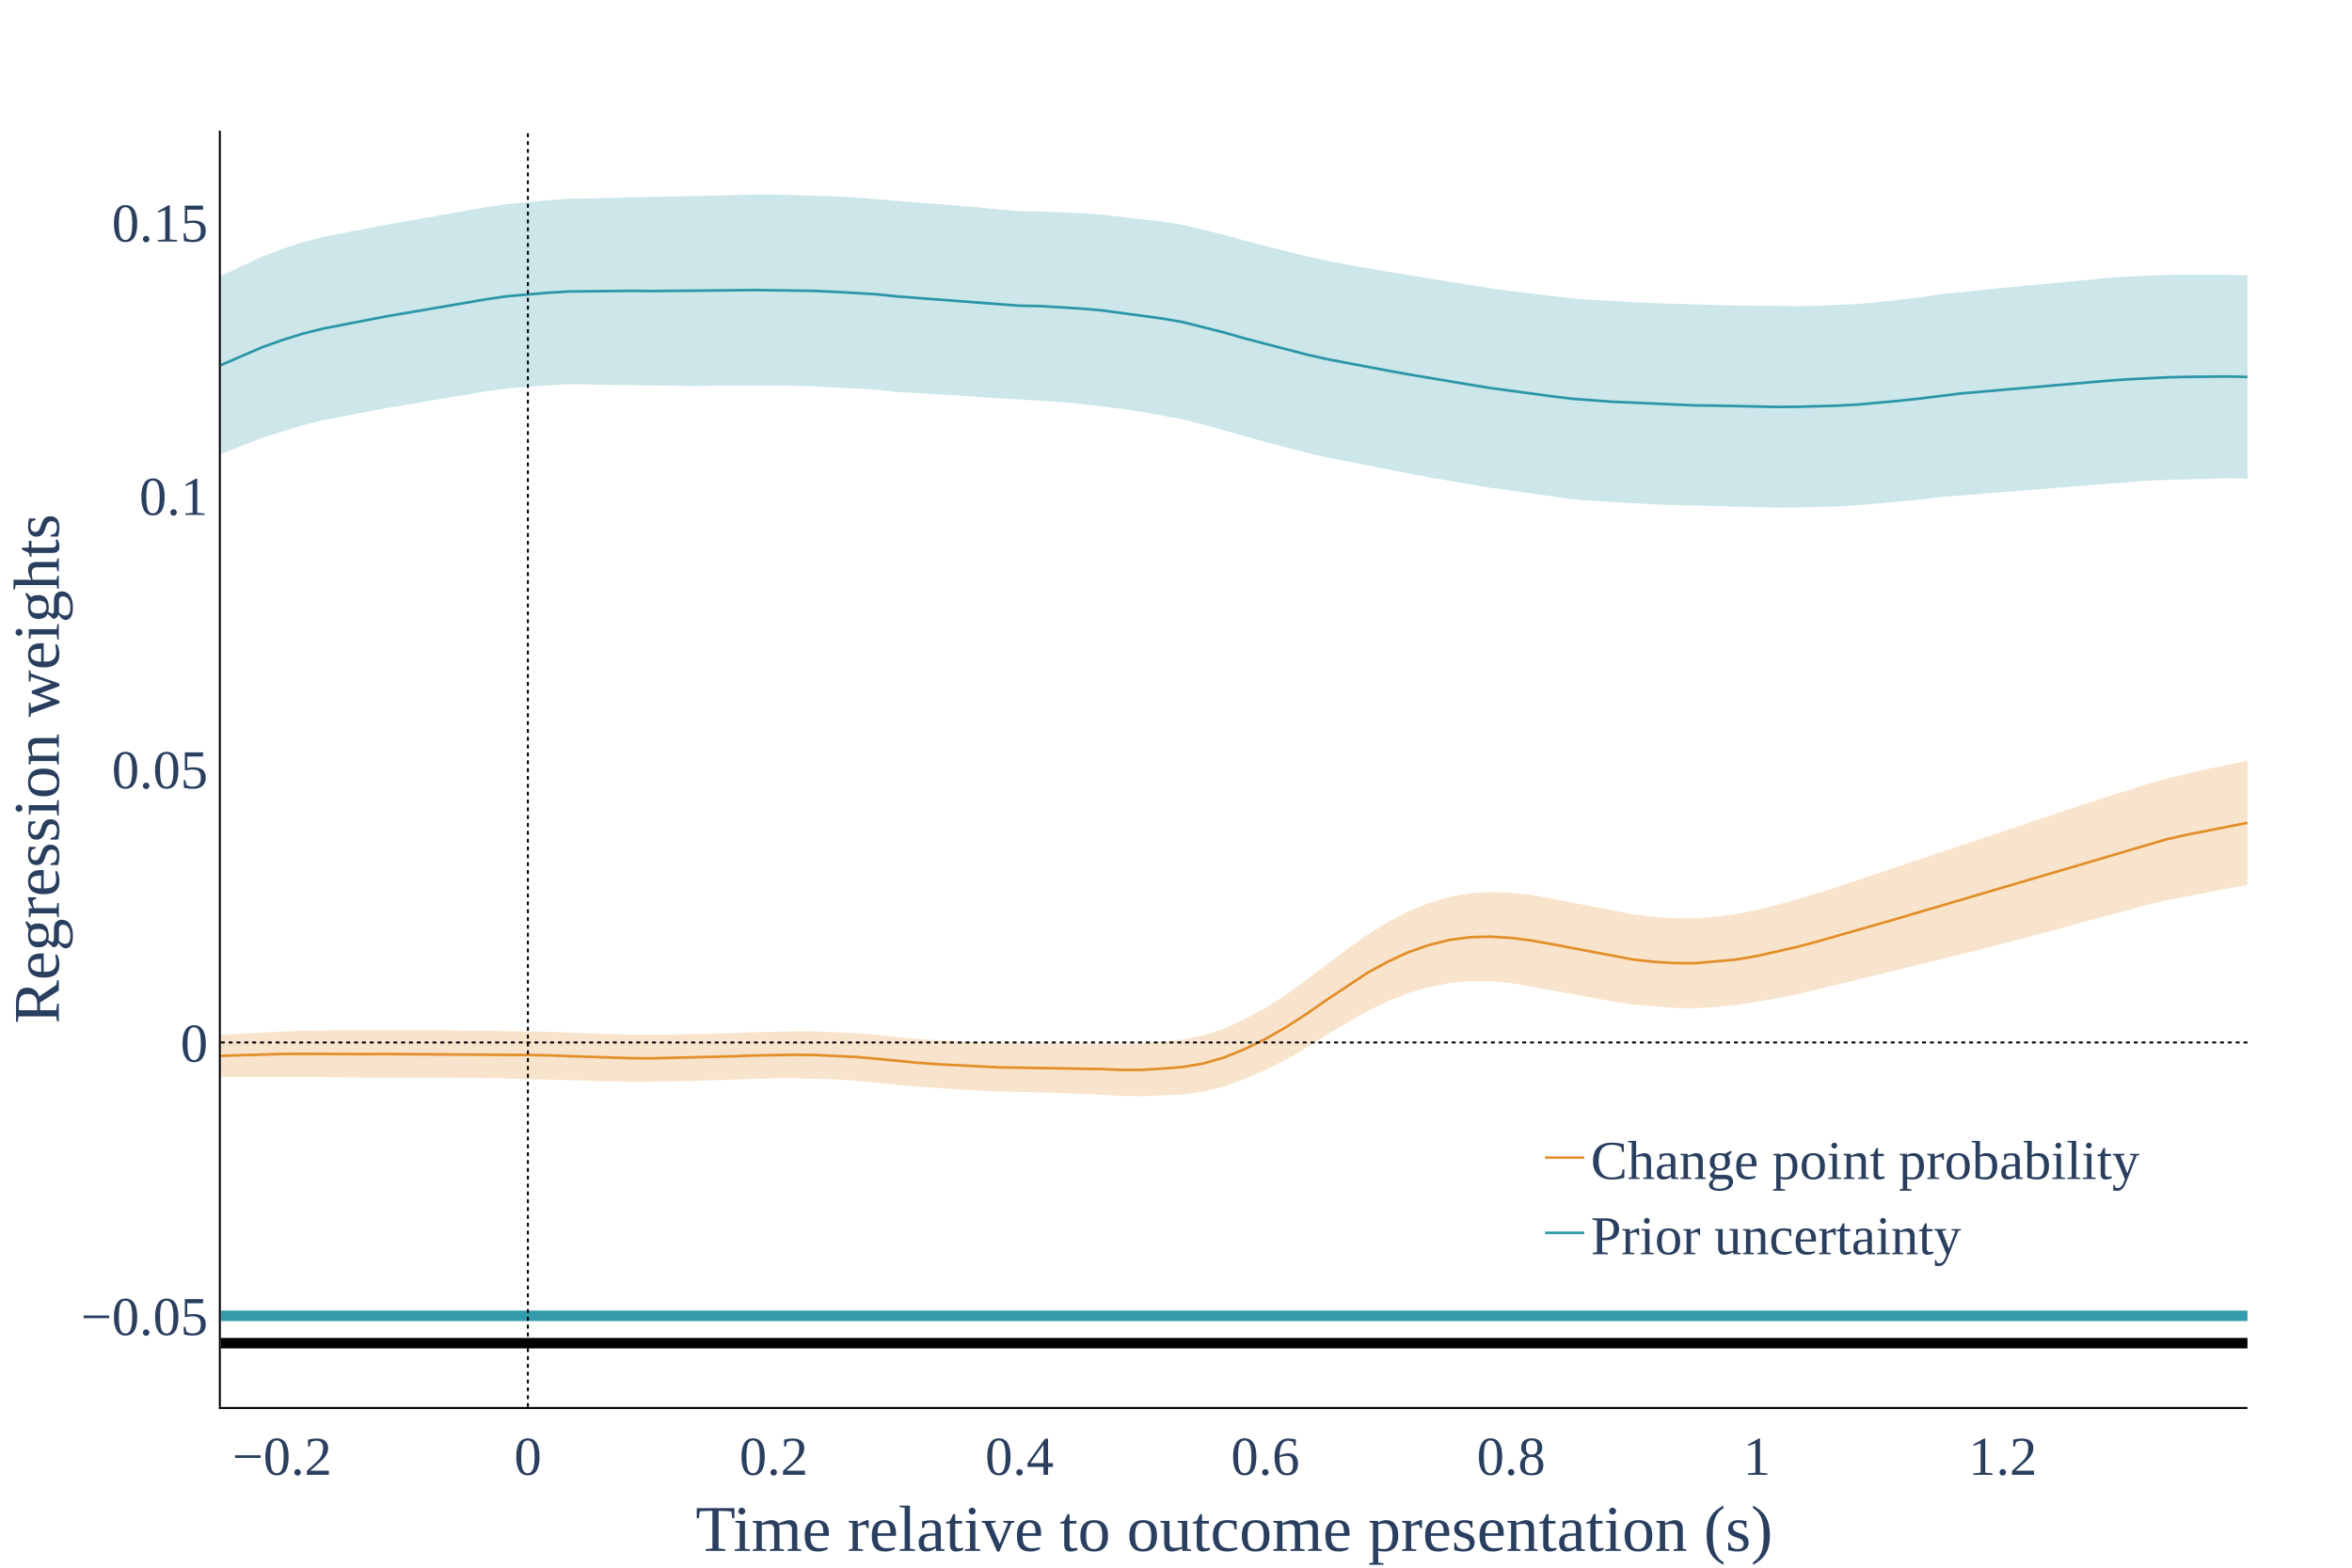
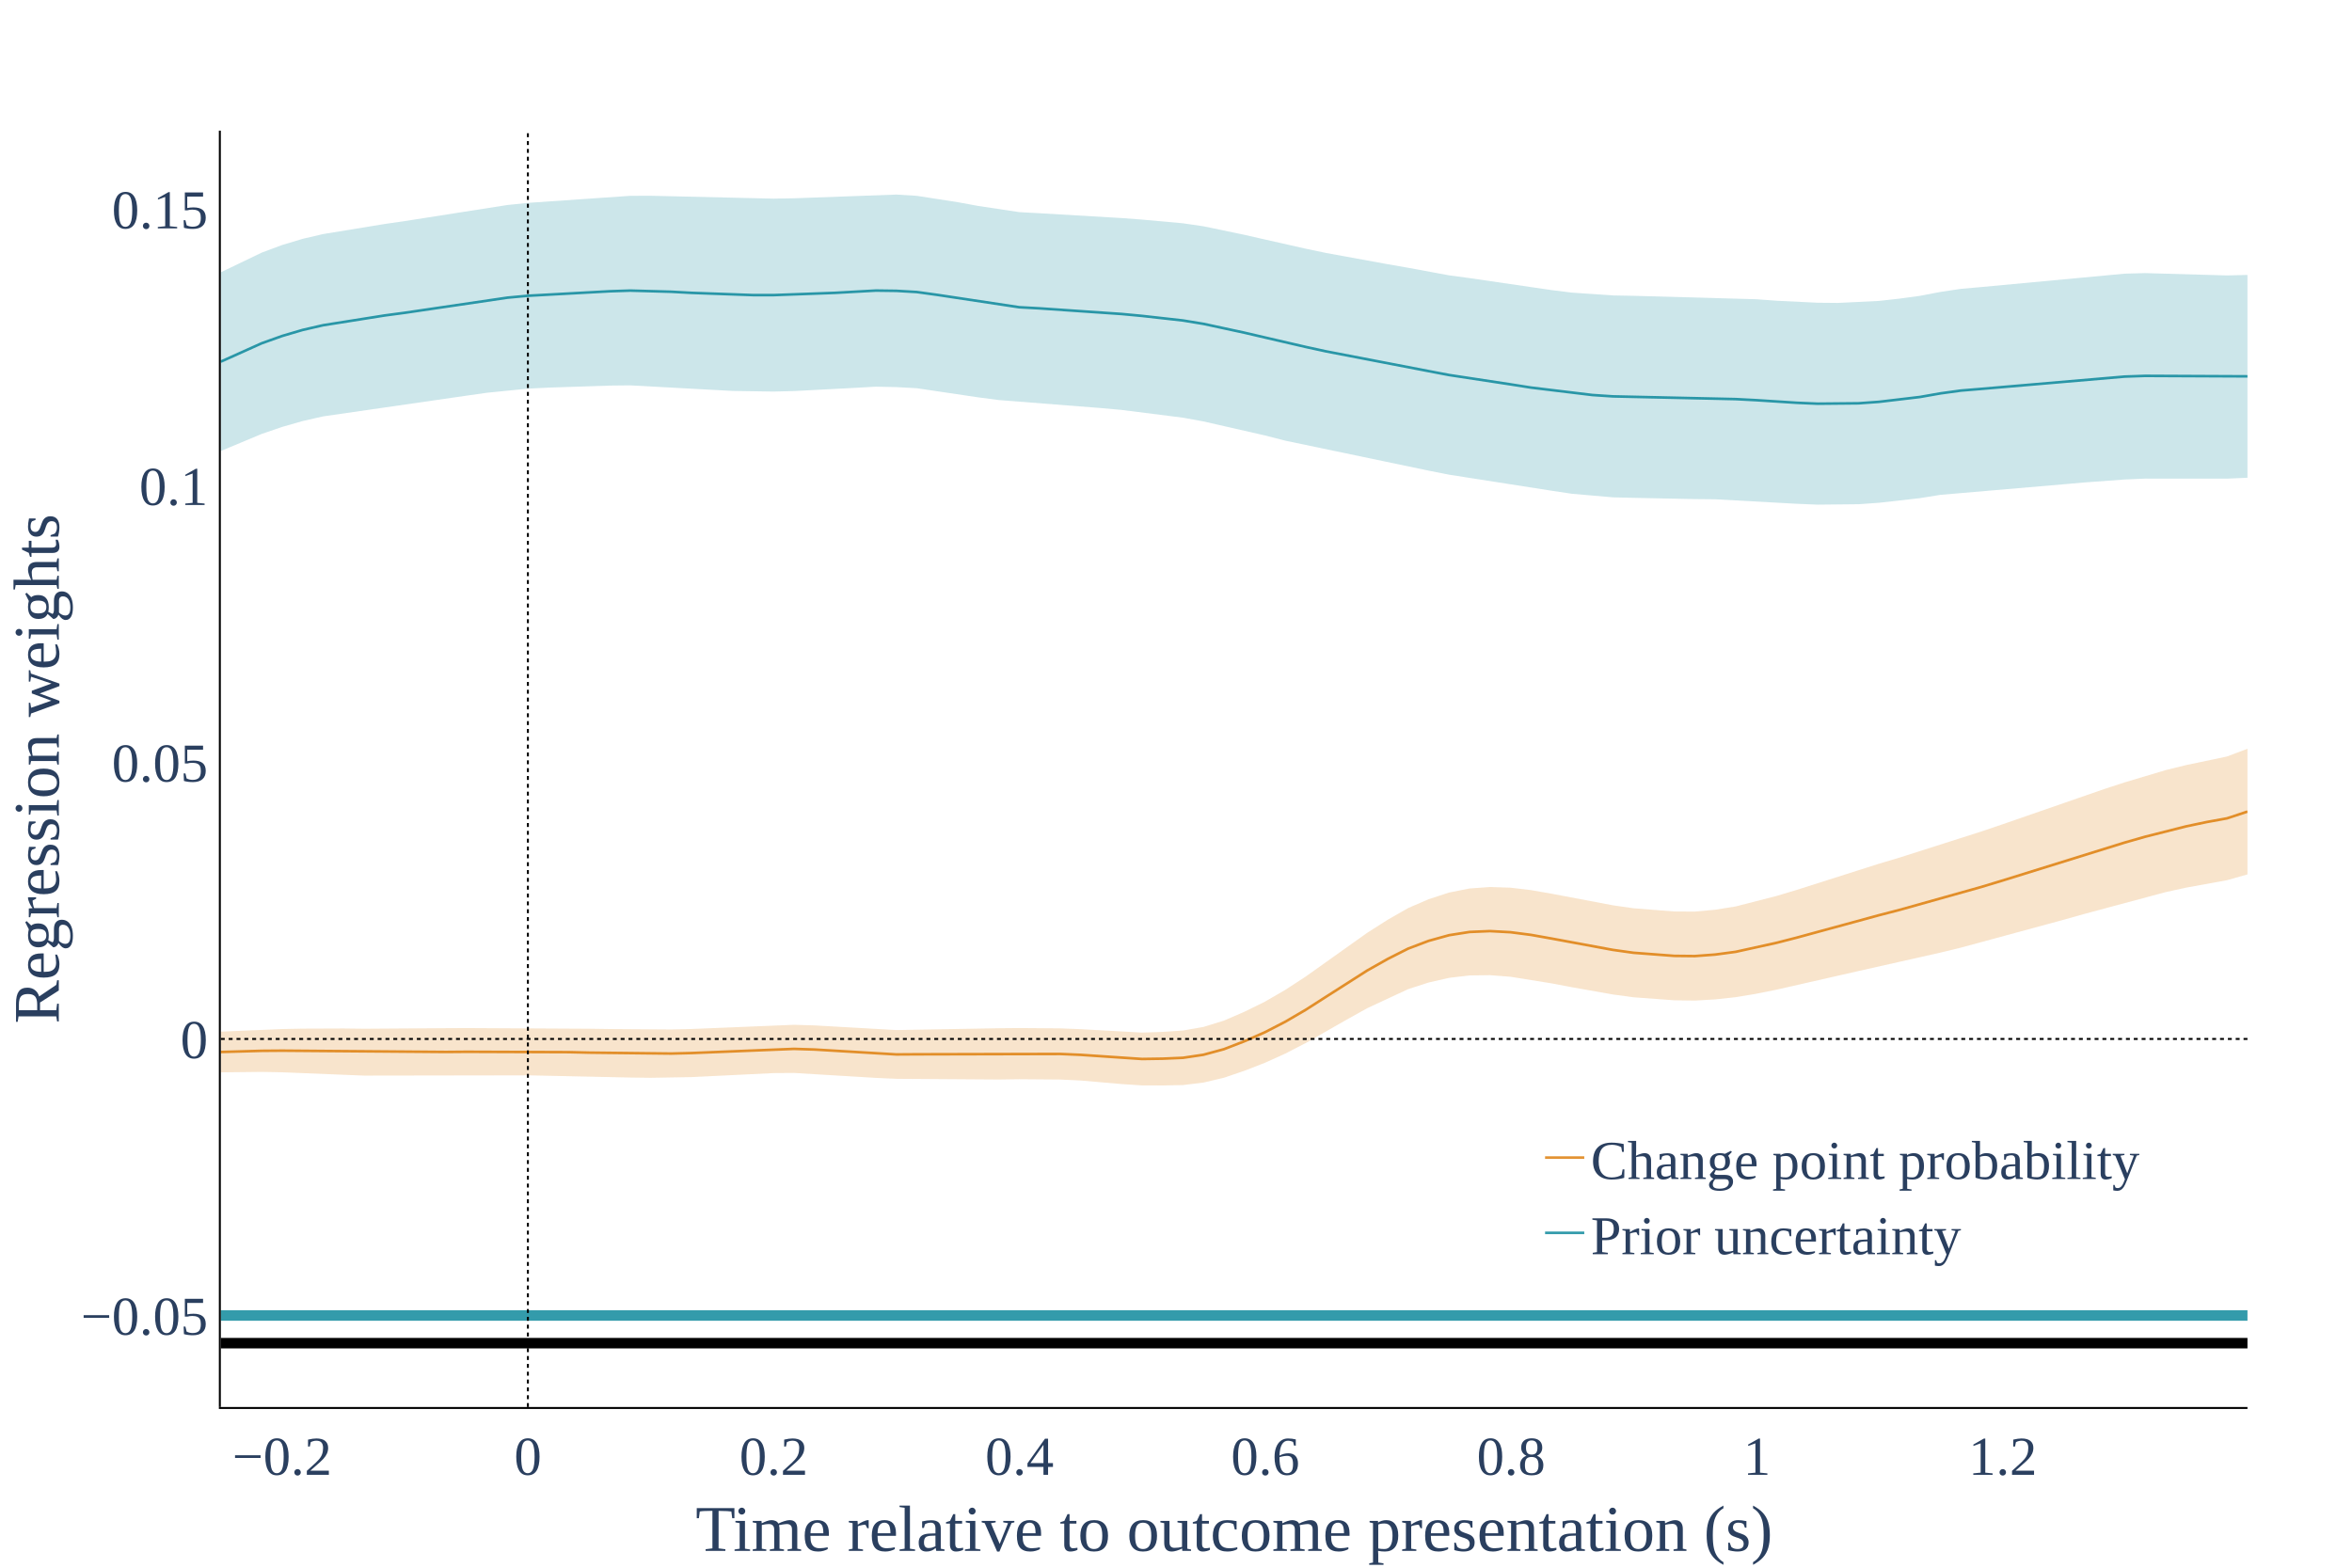
<svg xmlns="http://www.w3.org/2000/svg" class="main-svg" width="1800" height="1200" style="" viewBox="0 0 1800 1200">
  <rect x="0" y="0" width="1800" height="1200" style="fill: rgb(255, 255, 255); fill-opacity: 1;" />
-   <defs id="defs-20b5c8">
+   <defs id="defs-f7d20d">
    <g class="clips">
-       <clipPath id="clip20b5c8xyplot" class="plotclip">
+       <clipPath id="clipf7d20dxyplot" class="plotclip">
        <rect width="1551" height="977" />
      </clipPath>
-       <clipPath class="axesclip" id="clip20b5c8x">
+       <clipPath class="axesclip" id="clipf7d20dx">
        <rect x="169" y="0" width="1551" height="1200" />
      </clipPath>
-       <clipPath class="axesclip" id="clip20b5c8y">
+       <clipPath class="axesclip" id="clipf7d20dy">
        <rect x="0" y="100" width="1800" height="977" />
      </clipPath>
-       <clipPath class="axesclip" id="clip20b5c8xy">
+       <clipPath class="axesclip" id="clipf7d20dxy">
        <rect x="169" y="100" width="1551" height="977" />
      </clipPath>
    </g>
    <g class="gradients" />
    <g class="patterns" />
  </defs>
  <g class="bglayer">
    <rect class="bg" x="169" y="100" width="1551" height="977" style="fill: rgb(255, 255, 255); fill-opacity: 1; stroke-width: 0;" />
  </g>
  <g class="layer-below">
    <g class="imagelayer" />
    <g class="shapelayer" />
  </g>
  <g class="cartesianlayer">
    <g class="subplot xy">
      <g class="layer-subplot">
        <g class="shapelayer" />
        <g class="imagelayer" />
      </g>
      <g class="minor-gridlayer">
        <g class="x" />
        <g class="y" />
      </g>
      <g class="gridlayer">
        <g class="x">
          <path class="xgrid crisp" transform="translate(215.88,0)" d="M0,100v977" style="stroke: rgb(255, 255, 255); stroke-opacity: 1; stroke-width: 1px;" />
          <path class="xgrid crisp" transform="translate(592.12,0)" d="M0,100v977" style="stroke: rgb(255, 255, 255); stroke-opacity: 1; stroke-width: 1px;" />
          <path class="xgrid crisp" transform="translate(780.24,0)" d="M0,100v977" style="stroke: rgb(255, 255, 255); stroke-opacity: 1; stroke-width: 1px;" />
          <path class="xgrid crisp" transform="translate(968.36,0)" d="M0,100v977" style="stroke: rgb(255, 255, 255); stroke-opacity: 1; stroke-width: 1px;" />
          <path class="xgrid crisp" transform="translate(1156.48,0)" d="M0,100v977" style="stroke: rgb(255, 255, 255); stroke-opacity: 1; stroke-width: 1px;" />
          <path class="xgrid crisp" transform="translate(1344.6,0)" d="M0,100v977" style="stroke: rgb(255, 255, 255); stroke-opacity: 1; stroke-width: 1px;" />
          <path class="xgrid crisp" transform="translate(1532.73,0)" d="M0,100v977" style="stroke: rgb(255, 255, 255); stroke-opacity: 1; stroke-width: 1px;" />
        </g>
        <g class="y">
-           <path class="ygrid crisp" transform="translate(0,1007.22)" d="M169,0h1551" style="stroke: rgb(255, 255, 255); stroke-opacity: 1; stroke-width: 1px;" />
-           <path class="ygrid crisp" transform="translate(0,588.71)" d="M169,0h1551" style="stroke: rgb(255, 255, 255); stroke-opacity: 1; stroke-width: 1px;" />
-           <path class="ygrid crisp" transform="translate(0,379.45)" d="M169,0h1551" style="stroke: rgb(255, 255, 255); stroke-opacity: 1; stroke-width: 1px;" />
-           <path class="ygrid crisp" transform="translate(0,170.19)" d="M169,0h1551" style="stroke: rgb(255, 255, 255); stroke-opacity: 1; stroke-width: 1px;" />
+           <path class="ygrid crisp" transform="translate(0,1006.98)" d="M169,0h1551" style="stroke: rgb(255, 255, 255); stroke-opacity: 1; stroke-width: 1px;" />
+           <path class="ygrid crisp" transform="translate(0,583.56)" d="M169,0h1551" style="stroke: rgb(255, 255, 255); stroke-opacity: 1; stroke-width: 1px;" />
+           <path class="ygrid crisp" transform="translate(0,371.84)" d="M169,0h1551" style="stroke: rgb(255, 255, 255); stroke-opacity: 1; stroke-width: 1px;" />
+           <path class="ygrid crisp" transform="translate(0,160.13)" d="M169,0h1551" style="stroke: rgb(255, 255, 255); stroke-opacity: 1; stroke-width: 1px;" />
        </g>
      </g>
      <g class="zerolinelayer">
        <path class="xzl zl crisp" transform="translate(404,0)" d="M0,100v977" style="stroke: rgb(255, 255, 255); stroke-opacity: 1; stroke-width: 2px;" />
-         <path class="yzl zl crisp" transform="translate(0,797.97)" d="M169,0h1551" style="stroke: rgb(255, 255, 255); stroke-opacity: 1; stroke-width: 2px;" />
+         <path class="yzl zl crisp" transform="translate(0,795.27)" d="M169,0h1551" style="stroke: rgb(255, 255, 255); stroke-opacity: 1; stroke-width: 2px;" />
      </g>
      <g class="layer-between">
        <g class="shapelayer" />
        <g class="imagelayer" />
      </g>
      <path class="xlines-below" />
      <path class="ylines-below" />
      <g class="overlines-below" />
      <g class="xaxislayer-below" />
      <g class="yaxislayer-below" />
      <g class="overaxes-below" />
      <g class="overplot">
-         <g class="xy" transform="translate(169,100)" clip-path="url(#clip20b5c8xyplot)">
+         <g class="xy" transform="translate(169,100)" clip-path="url(#clipf7d20dxyplot)">
          <g class="scatterlayer mlayer">
-             <g class="trace scatter tracee2a256" style="stroke-miterlimit: 2; opacity: 1;">
-               <g class="fills" />
-               <g class="errorbars" />
-               <g class="lines">
-                 <path class="js-line" d="M0,708.18L47,706.78L62.67,706.67L109.67,706.89L125.33,706.82L235,707.55L250.67,707.85L313.33,710.01L329,710.13L391.67,708.55L407.33,707.97L438.67,707.38L454.33,707.56L485.67,709.01L501.33,710.39L532.67,713.46L548.33,714.6L595.33,717.02L611,717.26L673.67,718.32L689.33,719.01L705,718.92L720.67,717.95L736.33,716.74L752,714.06L767.67,709.56L783.33,703.13L799,695.51L814.67,686.57L830.33,676.51L846,665.55L877.33,644.76L893,636.22L908.67,628.91L924.33,623.49L940,619.52L955.67,617.42L971.33,616.98L987,617.85L1002.67,619.85L1018.33,622.65L1081,634.5L1096.67,636.23L1112.33,637.17L1128,637.33L1159.33,634.54L1175,631.89L1206.33,624.83L1222,620.65L1284.67,602.71L1300.33,598.04L1488.33,542.67L1504,539.07L1551,529.84" style="vector-effect: none; fill: none; stroke: rgb(220, 120, 0); stroke-opacity: 0.8; stroke-width: 2px; opacity: 1;" />
-               </g>
-               <g class="points" />
-               <g class="text" />
-             </g>
-             <g class="trace scatter trace3e9452" style="stroke-miterlimit: 2; opacity: 1;">
+             <g class="trace scatter trace1044f6" style="stroke-miterlimit: 2; opacity: 1;">
+               <g class="fills" />
+               <g class="errorbars" />
+               <g class="lines">
+                 <path class="js-line" d="M0,705.26L31.33,704.36L47,704.24L172.33,705.23L188,705.1L266.33,705.38L282,705.75L344.67,706.45L360.33,706.06L438.67,702.87L454.33,703.37L517,707.12L532.67,707.02L642.33,706.76L658,707.43L705,710.61L720.67,710.37L736.33,709.7L752,707.37L767.67,703.11L783.33,697.05L799,690.16L814.67,682.07L830.33,672.92L846,662.88L877.33,642.89L893,634.05L908.67,626.12L924.33,620.19L940,615.85L955.67,613.38L971.33,612.72L987,613.58L1002.67,615.61L1018.33,618.4L1065.33,627.1L1081,629.3L1112.33,631.69L1128,631.85L1143.67,630.68L1159.33,628.58L1190.67,621.67L1206.33,617.65L1269,600.56L1284.67,596.5L1347.33,578.92L1363,574.18L1457,544.96L1472.67,540.49L1504,532.56L1519.67,529.26L1535.33,526.41L1551,521.23" style="vector-effect: none; fill: none; stroke: rgb(220, 120, 0); stroke-opacity: 0.8; stroke-width: 2px; opacity: 1;" />
+               </g>
+               <g class="points" />
+               <g class="text" />
+             </g>
+             <g class="trace scatter tracedde314" style="stroke-miterlimit: 2; opacity: 1;">
              <g class="fills">
                <g>
-                   <path class="js-fill" d="M0,692.06L47,689.56L62.67,689.08L94,688.5L109.67,688.61L156.67,688.62L172.33,688.67L250.67,689.75L266.33,690.4L313.33,691.98L329,692.16L391.67,690.78L407.33,690.16L438.67,689.4L454.33,689.48L485.67,690.78L501.33,692.14L532.67,695.2L548.33,696.25L595.33,698.4L611,698.58L705,698.7L720.67,697.36L736.33,695.68L752,692.53L767.67,687.41L783.33,680.25L799,671.78L814.67,661.83L846,638.66L861.67,626.79L877.33,615.6L893,605.93L908.67,597.61L924.33,591.31L940,586.53L955.67,583.75L971.33,582.78L987,583.26L1002.67,585.03L1018.33,587.76L1081,599.93L1096.67,601.79L1112.33,602.76L1128,602.88L1143.67,601.67L1159.33,599.63L1175,596.6L1190.67,592.78L1222,583.72L1237.67,578.71L1410,520.91L1425.67,515.64L1472.67,500.66L1488.33,496.14L1519.67,488.71L1535.33,485.56L1551,482.3L1551,577.37L1488.33,589.2L1472.67,593.1L1425.67,605.72L1410,610.11L1347.33,626.67L1331.67,630.55L1206.33,661.15L1190.67,664.31L1159.33,669.44L1143.67,670.91L1128,671.78L1112.33,671.58L1081,669.06L1065.33,666.6L987,652.45L971.33,651.17L955.67,651.09L940,652.52L924.33,655.66L908.67,660.2L893,666.51L877.33,673.92L846,692.43L830.33,702.31L814.67,711.32L799,719.24L783.33,726.01L767.67,731.71L752,735.6L736.33,737.8L705,739.13L689.33,738.87L658,737.27L642.33,736.68L579.67,734.97L564,733.87L532.67,731.72L517,730.3L485.67,727.23L470,726.23L438.67,725.36L423,725.46L360.33,727.41L344.67,727.82L313.33,728.04L297.67,727.7L203.67,725.14L188,725.08L94,724.82L78.33,724.41L0,724.29Z" style="fill: rgb(220, 120, 0); fill-opacity: 0.2; stroke-width: 0;" />
+                   <path class="js-fill" d="M0,689.68L47,687.69L62.67,687.38L94,687.26L109.67,687.45L172.33,687.03L188,686.95L282,687.45L297.67,687.68L344.67,688.02L360.33,687.65L438.67,684.44L454.33,684.9L517,688.47L532.67,688.18L595.33,687.08L611,686.93L642.33,687.17L658,687.79L705,690.4L720.67,689.88L736.33,688.83L752,686.09L767.67,681.24L783.33,674.48L799,666.76L814.67,657.69L830.33,647.48L846,636.32L877.33,614.03L893,604.04L908.67,595.09L924.33,588.32L940,583.2L955.67,580.1L971.33,578.97L987,579.48L1002.67,581.35L1018.33,584.08L1065.33,592.97L1081,595.23L1112.33,597.7L1128,597.79L1143.67,596.36L1159.33,593.85L1190.67,585.8L1206.33,581.1L1269,561.14L1284.67,556.47L1347.33,536.47L1363,531.15L1441.33,504L1457,498.88L1488.33,489.51L1504,485.65L1535.33,479.07L1551,473.14L1551,569.31L1535.33,573.75L1504,579.47L1488.33,582.9L1425.67,599.71L1410,604.13L1331.67,625.38L1316,629.18L1253.33,643.29L1237.67,646.85L1190.67,657.54L1175,660.7L1159.33,663.3L1143.67,665L1128,665.91L1112.33,665.68L1081,663.37L1065.33,661.22L1034,655.69L1018.33,652.71L987,647.67L971.33,646.46L955.67,646.66L940,648.5L924.33,652.07L908.67,657.14L877.33,671.75L861.67,680.47L830.33,698.37L814.67,706.46L799,713.55L783.33,719.63L767.67,724.98L752,728.66L736.33,730.57L720.67,730.87L705,730.82L689.33,729.8L658,727.08L642.33,726.35L611,726.1L595.33,726.33L517,725.78L501.33,725.08L438.67,721.3L423,721.41L376,723.71L360.33,724.47L329,725.02L313.33,724.81L235,723.12L219.33,723.16L109.67,723.33L94,722.7L47,720.79L31.33,720.5L0,720.84Z" style="fill: rgb(220, 120, 0); fill-opacity: 0.2; stroke-width: 0;" />
                </g>
              </g>
              <g class="errorbars" />
              <g class="lines">
-                 <path class="js-line" d="M0,692.06L47,689.56L62.67,689.08L94,688.5L109.67,688.61L156.67,688.62L172.33,688.67L250.67,689.75L266.33,690.4L313.33,691.98L329,692.16L391.67,690.78L407.33,690.16L438.67,689.4L454.33,689.48L485.67,690.78L501.33,692.14L532.67,695.2L548.33,696.25L595.33,698.4L611,698.58L705,698.7L720.67,697.36L736.33,695.68L752,692.53L767.67,687.41L783.33,680.25L799,671.78L814.67,661.83L846,638.66L861.67,626.79L877.33,615.6L893,605.93L908.67,597.61L924.33,591.31L940,586.53L955.67,583.75L971.33,582.78L987,583.26L1002.67,585.03L1018.33,587.76L1081,599.93L1096.67,601.79L1112.33,602.76L1128,602.88L1143.67,601.67L1159.33,599.63L1175,596.6L1190.67,592.78L1222,583.72L1237.67,578.71L1410,520.91L1425.67,515.64L1472.67,500.66L1488.33,496.14L1519.67,488.71L1535.33,485.56L1551,482.3L1551,577.37L1488.33,589.2L1472.67,593.1L1425.67,605.72L1410,610.11L1347.33,626.67L1331.67,630.55L1206.33,661.15L1190.67,664.31L1159.33,669.44L1143.67,670.91L1128,671.78L1112.33,671.58L1081,669.06L1065.33,666.6L987,652.45L971.33,651.17L955.67,651.09L940,652.52L924.33,655.66L908.67,660.2L893,666.51L877.33,673.92L846,692.43L830.33,702.31L814.67,711.32L799,719.24L783.33,726.01L767.67,731.71L752,735.6L736.33,737.8L705,739.13L689.33,738.87L658,737.27L642.33,736.68L579.67,734.97L564,733.87L532.67,731.72L517,730.3L485.67,727.23L470,726.23L438.67,725.36L423,725.46L360.33,727.41L344.67,727.82L313.33,728.04L297.67,727.7L203.67,725.14L188,725.08L94,724.82L78.33,724.41L0,724.29" style="vector-effect: none; fill: none; stroke: rgb(255, 255, 255); stroke-opacity: 0; stroke-width: 2px; opacity: 1;" />
-               </g>
-               <g class="points" />
-               <g class="text" />
-             </g>
-             <g class="trace scatter trace2a06a1" style="stroke-miterlimit: 2; opacity: 1;">
-               <g class="fills" />
-               <g class="errorbars" />
-               <g class="lines">
-                 <path class="js-line" d="M0,179.5L31.33,165.91L47,160.31L62.67,155.44L78.33,151.5L125.33,142.41L141,139.73L203.67,128.98L219.33,126.75L250.67,124.08L266.33,123.13L313.33,122.63L329,122.78L391.67,122.23L407.33,122L454.33,122.66L470,123.38L501.33,125.19L517,126.86L611,134L626.67,134.28L658,136.19L673.67,137.52L720.67,143.81L736.33,146.58L767.67,154.47L783.33,158.97L830.33,171.22L846,174.8L893,183.69L908.67,186.5L955.67,194.42L971.33,196.98L1018.33,203.3L1034,205.2L1065.33,207.57L1081,208.2L1128,210.32L1143.67,210.49L1190.67,211.49L1206.33,211.38L1237.67,210.52L1253.33,209.64L1284.67,206.76L1300.33,205.06L1331.67,201.17L1347.33,199.83L1441.33,191.67L1457,190.5L1488.33,188.89L1504,188.49L1535.33,188.17L1551,188.53" style="vector-effect: none; fill: none; stroke: rgb(0, 130, 150); stroke-opacity: 0.8; stroke-width: 2px; opacity: 1;" />
-               </g>
-               <g class="points" />
-               <g class="text" />
-             </g>
-             <g class="trace scatter traced8b6b3" style="stroke-miterlimit: 2; opacity: 1;">
+                 <path class="js-line" d="M0,689.68L47,687.69L62.67,687.38L94,687.26L109.67,687.45L172.33,687.03L188,686.95L282,687.45L297.67,687.68L344.67,688.02L360.33,687.65L438.67,684.44L454.33,684.9L517,688.47L532.67,688.18L595.33,687.08L611,686.93L642.33,687.17L658,687.79L705,690.4L720.67,689.88L736.33,688.83L752,686.09L767.67,681.24L783.33,674.48L799,666.76L814.67,657.69L830.33,647.48L846,636.32L877.33,614.03L893,604.04L908.67,595.09L924.33,588.32L940,583.2L955.67,580.1L971.33,578.97L987,579.48L1002.67,581.35L1018.33,584.08L1065.33,592.97L1081,595.23L1112.33,597.7L1128,597.79L1143.67,596.36L1159.33,593.85L1190.67,585.8L1206.33,581.1L1269,561.14L1284.67,556.47L1347.33,536.47L1363,531.15L1441.33,504L1457,498.88L1488.33,489.51L1504,485.65L1535.33,479.07L1551,473.14L1551,569.31L1535.33,573.75L1504,579.47L1488.33,582.9L1425.67,599.71L1410,604.13L1331.67,625.38L1316,629.18L1253.33,643.29L1237.67,646.85L1190.67,657.54L1175,660.7L1159.33,663.3L1143.67,665L1128,665.91L1112.33,665.68L1081,663.37L1065.33,661.22L1034,655.69L1018.33,652.71L987,647.67L971.33,646.46L955.67,646.66L940,648.5L924.33,652.07L908.67,657.14L877.33,671.75L861.67,680.47L830.33,698.37L814.67,706.46L799,713.55L783.33,719.63L767.67,724.98L752,728.66L736.33,730.57L720.67,730.87L705,730.82L689.33,729.8L658,727.08L642.33,726.35L611,726.1L595.33,726.33L517,725.78L501.33,725.08L438.67,721.3L423,721.41L376,723.71L360.33,724.47L329,725.02L313.33,724.81L235,723.12L219.33,723.16L109.67,723.33L94,722.7L47,720.79L31.33,720.5L0,720.84" style="vector-effect: none; fill: none; stroke: rgb(255, 255, 255); stroke-opacity: 0; stroke-width: 2px; opacity: 1;" />
+               </g>
+               <g class="points" />
+               <g class="text" />
+             </g>
+             <g class="trace scatter trace49d894" style="stroke-miterlimit: 2; opacity: 1;">
+               <g class="fills" />
+               <g class="errorbars" />
+               <g class="lines">
+                 <path class="js-line" d="M0,176.82L31.33,162.74L47,157.15L62.67,152.54L78.33,148.94L125.33,141.48L141,139.39L219.33,127.84L235,126.39L297.67,122.96L313.33,122.44L344.67,123.32L360.33,124.18L407.33,125.88L423,125.89L470,124.17L485.67,123.29L501.33,122.42L517,122.63L532.67,123.54L548.33,125.71L611,135.18L626.67,136.04L689.33,140.34L705,141.81L736.33,145.32L752,147.9L783.33,154.66L799,158.31L830.33,165.58L846,168.99L924.33,184.07L940,187.06L987,194.21L1002.67,196.68L1049.67,202.37L1065.33,203.41L1159.33,205.5L1175,206.32L1206.33,208.33L1222,209.01L1253.33,208.71L1269,207.59L1300.33,203.88L1316,201.12L1331.67,198.96L1347.33,197.67L1457,188.26L1472.67,187.71L1551,188.07" style="vector-effect: none; fill: none; stroke: rgb(0, 130, 150); stroke-opacity: 0.8; stroke-width: 2px; opacity: 1;" />
+               </g>
+               <g class="points" />
+               <g class="text" />
+             </g>
+             <g class="trace scatter trace89ff55" style="stroke-miterlimit: 2; opacity: 1;">
              <g class="fills">
                <g>
-                   <path class="js-fill" d="M0,111.23L31.33,96.53L47,90.55L62.67,85.42L78.33,81.34L125.33,72.23L141,69.51L203.67,58.48L219.33,56.15L250.67,53.29L266.33,52.16L344.67,50.42L360.33,50.17L407.33,48.88L423,48.85L470,50.32L485.67,51.14L517,53.73L532.67,54.97L579.67,58.73L595.33,60.3L611,61.66L626.67,61.82L658,63.21L673.67,64.24L720.67,69.63L736.33,72.11L767.67,79.69L783.33,84.14L830.33,96.08L846,99.57L877.33,105.26L893,108L971.33,120.6L987,122.8L1034,128.36L1049.67,129.57L1096.67,132.09L1112.33,132.53L1143.67,133.42L1159.33,133.85L1206.33,134.3L1222,134.1L1253.33,132.55L1269,131.22L1300.33,127.66L1316,125.24L1363,120.37L1378.67,118.96L1441.33,113.03L1457,111.8L1488.33,110.4L1504,110.19L1535.33,110.27L1551,110.82L1551,266.25L1535.33,266.08L1488.33,267.37L1472.67,268.02L1316,280.52L1300.33,282.46L1253.33,286.72L1237.67,287.59L1206.33,288.46L1190.67,288.56L1096.67,286.14L1081,285.2L1049.67,283.4L1034,282.04L971.33,273.36L955.67,270.69L924.33,265.3L908.67,262.34L846,250.04L830.33,246.36L799,238.17L783.33,233.79L752,224.97L736.33,221.05L705,215.33L689.33,212.93L658,209.17L642.33,207.66L579.67,203.92L564,202.69L517,199.99L501.33,198.24L454.33,195.74L438.67,195.32L376,195.31L360.33,195.45L266.33,194.11L250.67,194.87L219.33,197.34L203.67,199.47L141,209.95L125.33,212.59L78.33,221.65L62.67,225.46L31.33,235.29L15.67,241.36L0,247.77Z" style="fill: rgb(0, 130, 150); fill-opacity: 0.2; stroke-width: 0;" />
+                   <path class="js-fill" d="M0,108.43L31.33,93.35L47,87.52L62.67,82.81L78.33,79.16L125.33,71.47L141,69.19L219.33,56.92L235,55.3L313.33,49.9L329,49.85L423,52.05L438.67,51.78L517,48.94L532.67,49.9L564,54.78L579.67,57.65L611,62.37L626.67,63.23L689.33,66.91L705,68.09L736.33,70.92L752,73.21L783.33,79.74L799,83.31L830.33,90.38L846,93.67L893,102.24L908.67,104.97L940,110.77L955.67,112.88L1018.33,122.04L1034,123.99L1065.33,126.14L1081,126.43L1175,129.05L1190.67,130.2L1222,131.73L1237.67,131.88L1269,130.34L1284.67,128.59L1300.33,126.45L1316,123.46L1331.67,121.11L1347.33,119.72L1457,109.48L1472.67,109.05L1535.33,110.84L1551,110.45L1551,265.69L1535.33,266.39L1472.67,266.36L1457,267.04L1425.67,269.33L1410,270.72L1316,278.79L1300.33,281.31L1269,284.85L1253.33,285.96L1222,286.29L1206.33,285.64L1143.67,282.18L1128,282.03L1081,281.07L1065.33,280.69L1034,277.96L1018.33,275.61L940,263.35L924.33,260.25L814.67,237.32L799,233.3L752,222.58L736.33,219.72L689.33,213.78L673.67,212.36L595.33,206.22L579.67,204.16L532.67,197.17L517,196.31L501.33,195.98L485.67,196.87L438.67,199.33L423,199.73L391.67,199.24L376,198.39L313.33,194.98L297.67,195.15L250.67,196.71L235,197.49L203.67,200.63L188,202.86L78.33,218.72L62.67,222.28L47,226.77L31.33,232.13L0,245.22Z" style="fill: rgb(0, 130, 150); fill-opacity: 0.2; stroke-width: 0;" />
                </g>
              </g>
              <g class="errorbars" />
              <g class="lines">
-                 <path class="js-line" d="M0,111.23L31.33,96.53L47,90.55L62.67,85.42L78.33,81.34L125.33,72.23L141,69.51L203.67,58.48L219.33,56.15L250.67,53.29L266.33,52.16L344.67,50.42L360.33,50.17L407.33,48.88L423,48.85L470,50.32L485.67,51.14L517,53.73L532.67,54.97L579.67,58.73L595.33,60.3L611,61.66L626.67,61.82L658,63.21L673.67,64.24L720.67,69.63L736.33,72.11L767.67,79.69L783.33,84.14L830.33,96.08L846,99.57L877.33,105.26L893,108L971.33,120.6L987,122.8L1034,128.36L1049.67,129.57L1096.67,132.09L1112.33,132.53L1143.67,133.42L1159.33,133.85L1206.33,134.3L1222,134.1L1253.33,132.55L1269,131.22L1300.33,127.66L1316,125.24L1363,120.37L1378.67,118.96L1441.33,113.03L1457,111.8L1488.33,110.4L1504,110.19L1535.33,110.27L1551,110.82L1551,266.25L1535.33,266.08L1488.33,267.37L1472.67,268.02L1316,280.52L1300.33,282.46L1253.33,286.72L1237.67,287.59L1206.33,288.46L1190.67,288.56L1096.67,286.14L1081,285.2L1049.67,283.4L1034,282.04L971.33,273.36L955.67,270.69L924.33,265.3L908.67,262.34L846,250.04L830.33,246.36L799,238.17L783.33,233.79L752,224.97L736.33,221.05L705,215.33L689.33,212.93L658,209.17L642.33,207.66L579.67,203.92L564,202.69L517,199.99L501.33,198.24L454.33,195.74L438.67,195.32L376,195.31L360.33,195.45L266.33,194.11L250.67,194.87L219.33,197.34L203.67,199.47L141,209.95L125.33,212.59L78.33,221.65L62.67,225.46L31.33,235.29L15.67,241.36L0,247.77" style="vector-effect: none; fill: none; stroke: rgb(255, 255, 255); stroke-opacity: 0; stroke-width: 2px; opacity: 1;" />
-               </g>
-               <g class="points" />
-               <g class="text" />
-             </g>
-             <g class="trace scatter trace0b92d8" style="stroke-miterlimit: 2; opacity: 1;">
-               <g class="fills" />
-               <g class="errorbars" />
-               <g class="lines">
-                 <path class="js-line" d="M0,907.22L1551,907.22" style="vector-effect: none; fill: none; stroke: rgb(0, 130, 150); stroke-opacity: 0.8; stroke-width: 8px; opacity: 1;" />
-               </g>
-               <g class="points" />
-               <g class="text" />
-             </g>
-             <g class="trace scatter trace84a122" style="stroke-miterlimit: 2; opacity: 1;">
+                 <path class="js-line" d="M0,108.43L31.33,93.35L47,87.52L62.67,82.81L78.33,79.16L125.33,71.47L141,69.19L219.33,56.92L235,55.3L313.33,49.9L329,49.85L423,52.05L438.67,51.78L517,48.94L532.67,49.9L564,54.78L579.67,57.65L611,62.37L626.67,63.23L689.33,66.91L705,68.09L736.33,70.92L752,73.21L783.33,79.74L799,83.31L830.33,90.38L846,93.67L893,102.24L908.67,104.97L940,110.77L955.67,112.88L1018.33,122.04L1034,123.99L1065.33,126.14L1081,126.43L1175,129.05L1190.67,130.2L1222,131.73L1237.67,131.88L1269,130.34L1284.67,128.59L1300.33,126.45L1316,123.46L1331.67,121.11L1347.33,119.72L1457,109.48L1472.67,109.05L1535.33,110.84L1551,110.45L1551,265.69L1535.33,266.39L1472.67,266.36L1457,267.04L1425.67,269.33L1410,270.72L1316,278.79L1300.33,281.31L1269,284.85L1253.33,285.96L1222,286.29L1206.33,285.64L1143.67,282.18L1128,282.03L1081,281.07L1065.33,280.69L1034,277.96L1018.33,275.61L940,263.35L924.33,260.25L814.67,237.32L799,233.3L752,222.58L736.33,219.72L689.33,213.78L673.67,212.36L595.33,206.22L579.67,204.16L532.67,197.17L517,196.31L501.33,195.98L485.67,196.87L438.67,199.33L423,199.73L391.67,199.24L376,198.39L313.33,194.98L297.67,195.15L250.67,196.71L235,197.49L203.67,200.63L188,202.86L78.33,218.72L62.67,222.28L47,226.77L31.33,232.13L0,245.22" style="vector-effect: none; fill: none; stroke: rgb(255, 255, 255); stroke-opacity: 0; stroke-width: 2px; opacity: 1;" />
+               </g>
+               <g class="points" />
+               <g class="text" />
+             </g>
+             <g class="trace scatter trace14321f" style="stroke-miterlimit: 2; opacity: 1;">
+               <g class="fills" />
+               <g class="errorbars" />
+               <g class="lines">
+                 <path class="js-line" d="M0,906.98L1551,906.98" style="vector-effect: none; fill: none; stroke: rgb(0, 130, 150); stroke-opacity: 0.8; stroke-width: 8px; opacity: 1;" />
+               </g>
+               <g class="points" />
+               <g class="text" />
+             </g>
+             <g class="trace scatter tracea93fe3" style="stroke-miterlimit: 2; opacity: 1;">
              <g class="fills" />
              <g class="errorbars" />
              <g class="lines">
                <path class="js-line" d="M0,928.15L1551,928.15" style="vector-effect: none; fill: none; stroke: rgb(0, 0, 0); stroke-opacity: 1; stroke-width: 8px; opacity: 1;" />
              </g>
              <g class="points" />
              <g class="text" />
            </g>
          </g>
        </g>
      </g>
      <path class="xlines-above crisp" d="M167.5,1077.75H1720" style="fill: none; stroke-width: 1.5px; stroke: rgb(0, 0, 0); stroke-opacity: 1;" />
      <path class="ylines-above crisp" d="M168.25,100V1077" style="fill: none; stroke-width: 1.5px; stroke: rgb(0, 0, 0); stroke-opacity: 1;" />
      <g class="overlines-above" />
      <g class="xaxislayer-above">
        <g class="xtick">
          <text text-anchor="middle" x="0" y="1128.9" transform="translate(215.88,0)" style="font-family: 'Times New Roman'; font-size: 42px; fill: rgb(42, 63, 95); fill-opacity: 1; white-space: pre; opacity: 1;">−0.2</text>
        </g>
        <g class="xtick">
          <text text-anchor="middle" x="0" y="1128.9" style="font-family: 'Times New Roman'; font-size: 42px; fill: rgb(42, 63, 95); fill-opacity: 1; white-space: pre; opacity: 1;" transform="translate(404,0)">0</text>
        </g>
        <g class="xtick">
          <text text-anchor="middle" x="0" y="1128.9" style="font-family: 'Times New Roman'; font-size: 42px; fill: rgb(42, 63, 95); fill-opacity: 1; white-space: pre; opacity: 1;" transform="translate(592.12,0)">0.2</text>
        </g>
        <g class="xtick">
          <text text-anchor="middle" x="0" y="1128.9" style="font-family: 'Times New Roman'; font-size: 42px; fill: rgb(42, 63, 95); fill-opacity: 1; white-space: pre; opacity: 1;" transform="translate(780.24,0)">0.4</text>
        </g>
        <g class="xtick">
          <text text-anchor="middle" x="0" y="1128.9" style="font-family: 'Times New Roman'; font-size: 42px; fill: rgb(42, 63, 95); fill-opacity: 1; white-space: pre; opacity: 1;" transform="translate(968.36,0)">0.6</text>
        </g>
        <g class="xtick">
          <text text-anchor="middle" x="0" y="1128.9" style="font-family: 'Times New Roman'; font-size: 42px; fill: rgb(42, 63, 95); fill-opacity: 1; white-space: pre; opacity: 1;" transform="translate(1156.48,0)">0.8</text>
        </g>
        <g class="xtick">
          <text text-anchor="middle" x="0" y="1128.9" style="font-family: 'Times New Roman'; font-size: 42px; fill: rgb(42, 63, 95); fill-opacity: 1; white-space: pre; opacity: 1;" transform="translate(1344.6,0)">1</text>
        </g>
        <g class="xtick">
          <text text-anchor="middle" x="0" y="1128.9" style="font-family: 'Times New Roman'; font-size: 42px; fill: rgb(42, 63, 95); fill-opacity: 1; white-space: pre; opacity: 1;" transform="translate(1532.73,0)">1.2</text>
        </g>
      </g>
      <g class="yaxislayer-above">
        <g class="ytick">
-           <text text-anchor="end" x="159.1" y="14.7" transform="translate(0,1007.22)" style="font-family: 'Times New Roman'; font-size: 42px; fill: rgb(42, 63, 95); fill-opacity: 1; white-space: pre; opacity: 1;">−0.05</text>
-         </g>
-         <g class="ytick">
-           <text text-anchor="end" x="159.1" y="14.7" style="font-family: 'Times New Roman'; font-size: 42px; fill: rgb(42, 63, 95); fill-opacity: 1; white-space: pre; opacity: 1;" transform="translate(0,797.97)">0</text>
-         </g>
-         <g class="ytick">
-           <text text-anchor="end" x="159.1" y="14.7" style="font-family: 'Times New Roman'; font-size: 42px; fill: rgb(42, 63, 95); fill-opacity: 1; white-space: pre; opacity: 1;" transform="translate(0,588.71)">0.05</text>
-         </g>
-         <g class="ytick">
-           <text text-anchor="end" x="159.1" y="14.7" style="font-family: 'Times New Roman'; font-size: 42px; fill: rgb(42, 63, 95); fill-opacity: 1; white-space: pre; opacity: 1;" transform="translate(0,379.45)">0.1</text>
-         </g>
-         <g class="ytick">
-           <text text-anchor="end" x="159.1" y="14.7" style="font-family: 'Times New Roman'; font-size: 42px; fill: rgb(42, 63, 95); fill-opacity: 1; white-space: pre; opacity: 1;" transform="translate(0,170.19)">0.15</text>
+           <text text-anchor="end" x="159.1" y="14.7" transform="translate(0,1006.98)" style="font-family: 'Times New Roman'; font-size: 42px; fill: rgb(42, 63, 95); fill-opacity: 1; white-space: pre; opacity: 1;">−0.05</text>
+         </g>
+         <g class="ytick">
+           <text text-anchor="end" x="159.1" y="14.7" style="font-family: 'Times New Roman'; font-size: 42px; fill: rgb(42, 63, 95); fill-opacity: 1; white-space: pre; opacity: 1;" transform="translate(0,795.27)">0</text>
+         </g>
+         <g class="ytick">
+           <text text-anchor="end" x="159.1" y="14.7" style="font-family: 'Times New Roman'; font-size: 42px; fill: rgb(42, 63, 95); fill-opacity: 1; white-space: pre; opacity: 1;" transform="translate(0,583.56)">0.05</text>
+         </g>
+         <g class="ytick">
+           <text text-anchor="end" x="159.1" y="14.7" style="font-family: 'Times New Roman'; font-size: 42px; fill: rgb(42, 63, 95); fill-opacity: 1; white-space: pre; opacity: 1;" transform="translate(0,371.84)">0.1</text>
+         </g>
+         <g class="ytick">
+           <text text-anchor="end" x="159.1" y="14.7" style="font-family: 'Times New Roman'; font-size: 42px; fill: rgb(42, 63, 95); fill-opacity: 1; white-space: pre; opacity: 1;" transform="translate(0,160.13)">0.15</text>
        </g>
      </g>
      <g class="overaxes-above" />
    </g>
  </g>
  <g class="polarlayer" />
  <g class="smithlayer" />
  <g class="ternarylayer" />
  <g class="geolayer" />
  <g class="funnelarealayer" />
  <g class="pielayer" />
  <g class="iciclelayer" />
  <g class="treemaplayer" />
  <g class="sunburstlayer" />
  <g class="glimages" />
-   <defs id="topdefs-20b5c8">
+   <defs id="topdefs-f7d20d">
    <g class="clips" />
-     <clipPath id="legend20b5c8">
+     <clipPath id="legendf7d20d">
      <rect width="465" height="126" x="0" y="0" />
    </clipPath>
  </defs>
  <g class="layer-above">
    <g class="imagelayer" />
    <g class="shapelayer">
-       <g class="shape-group" data-index="0" clip-path="url(#clip20b5c8x)">
+       <g class="shape-group" data-index="0" clip-path="url(#clipf7d20dx)">
        <path data-index="0" fill-rule="evenodd" d="M404,1077L404,100" style="opacity: 1; stroke: rgb(0, 0, 0); stroke-opacity: 1; fill: rgb(0, 0, 0); fill-opacity: 0; stroke-dasharray: 3px, 3px; stroke-width: 1.5px;" />
      </g>
-       <g class="shape-group" data-index="1" clip-path="url(#clip20b5c8y)">
-         <path data-index="1" fill-rule="evenodd" d="M169,797.97L1720,797.97" style="opacity: 1; stroke: rgb(0, 0, 0); stroke-opacity: 1; fill: rgb(0, 0, 0); fill-opacity: 0; stroke-dasharray: 3px, 3px; stroke-width: 1.5px;" />
+       <g class="shape-group" data-index="1" clip-path="url(#clipf7d20dy)">
+         <path data-index="1" fill-rule="evenodd" d="M169,795.27L1720,795.27" style="opacity: 1; stroke: rgb(0, 0, 0); stroke-opacity: 1; fill: rgb(0, 0, 0); fill-opacity: 0; stroke-dasharray: 3px, 3px; stroke-width: 1.5px;" />
      </g>
    </g>
  </g>
  <g class="infolayer">
    <g class="legend" pointer-events="all" transform="translate(1177.45,852.29)">
      <rect class="bg" shape-rendering="crispEdges" width="465" height="126" x="0" y="0" style="stroke: rgb(68, 68, 68); stroke-opacity: 1; fill: rgb(255, 255, 255); fill-opacity: 0.7; stroke-width: 0px;" />
-       <g class="scrollbox" transform="" clip-path="url(#legend20b5c8)">
+       <g class="scrollbox" transform="" clip-path="url(#legendf7d20d)">
        <g class="groups">
          <g class="traces" transform="translate(0,33.8)" style="opacity: 1;">
            <text class="legendtext" text-anchor="start" x="40" y="16.38" style="font-family: 'Times New Roman'; font-size: 42px; fill: rgb(42, 63, 95); fill-opacity: 1; white-space: pre;">Change point probability</text>
            <g class="layers" style="opacity: 1;">
              <g class="legendfill" />
              <g class="legendlines">
                <path class="js-line" d="M5,0h30" style="fill: none; stroke: rgb(220, 120, 0); stroke-opacity: 0.8; stroke-width: 2px;" />
              </g>
              <g class="legendsymbols">
                <g class="legendpoints" />
              </g>
            </g>
            <rect class="legendtoggle" x="0" y="-28.8" width="459.953" height="57.6" style="fill: rgb(0, 0, 0); fill-opacity: 0;" />
          </g>
          <g class="traces" transform="translate(0,91.4)" style="opacity: 1;">
            <text class="legendtext" text-anchor="start" x="40" y="16.38" style="font-family: 'Times New Roman'; font-size: 42px; fill: rgb(42, 63, 95); fill-opacity: 1; white-space: pre;">Prior uncertainty</text>
            <g class="layers" style="opacity: 1;">
              <g class="legendfill" />
              <g class="legendlines">
                <path class="js-line" d="M5,0h30" style="fill: none; stroke: rgb(0, 130, 150); stroke-opacity: 0.8; stroke-width: 2px;" />
              </g>
              <g class="legendsymbols">
                <g class="legendpoints" />
              </g>
            </g>
            <rect class="legendtoggle" x="0" y="-28.8" width="459.953" height="57.6" style="fill: rgb(0, 0, 0); fill-opacity: 0;" />
          </g>
        </g>
      </g>
      <rect class="scrollbar" rx="20" ry="3" width="0" height="0" x="0" y="0" style="fill: rgb(128, 139, 164); fill-opacity: 1;" />
    </g>
    <g class="g-gtitle" />
    <g class="g-xtitle">
      <text class="xtitle" x="944.5" y="1187.156" text-anchor="middle" style="opacity: 1; font-family: 'Times New Roman'; font-size: 50px; fill: rgb(42, 63, 95); fill-opacity: 1; white-space: pre;">Time relative to outcome presentation (s)</text>
    </g>
    <g class="g-ytitle" transform="translate(14.84375,0)">
      <text class="ytitle" transform="rotate(-90,30.15625,588.5)" x="30.156" y="588.5" text-anchor="middle" style="opacity: 1; font-family: 'Times New Roman'; font-size: 50px; fill: rgb(42, 63, 95); fill-opacity: 1; white-space: pre;">Regression weights</text>
    </g>
  </g>
</svg>
